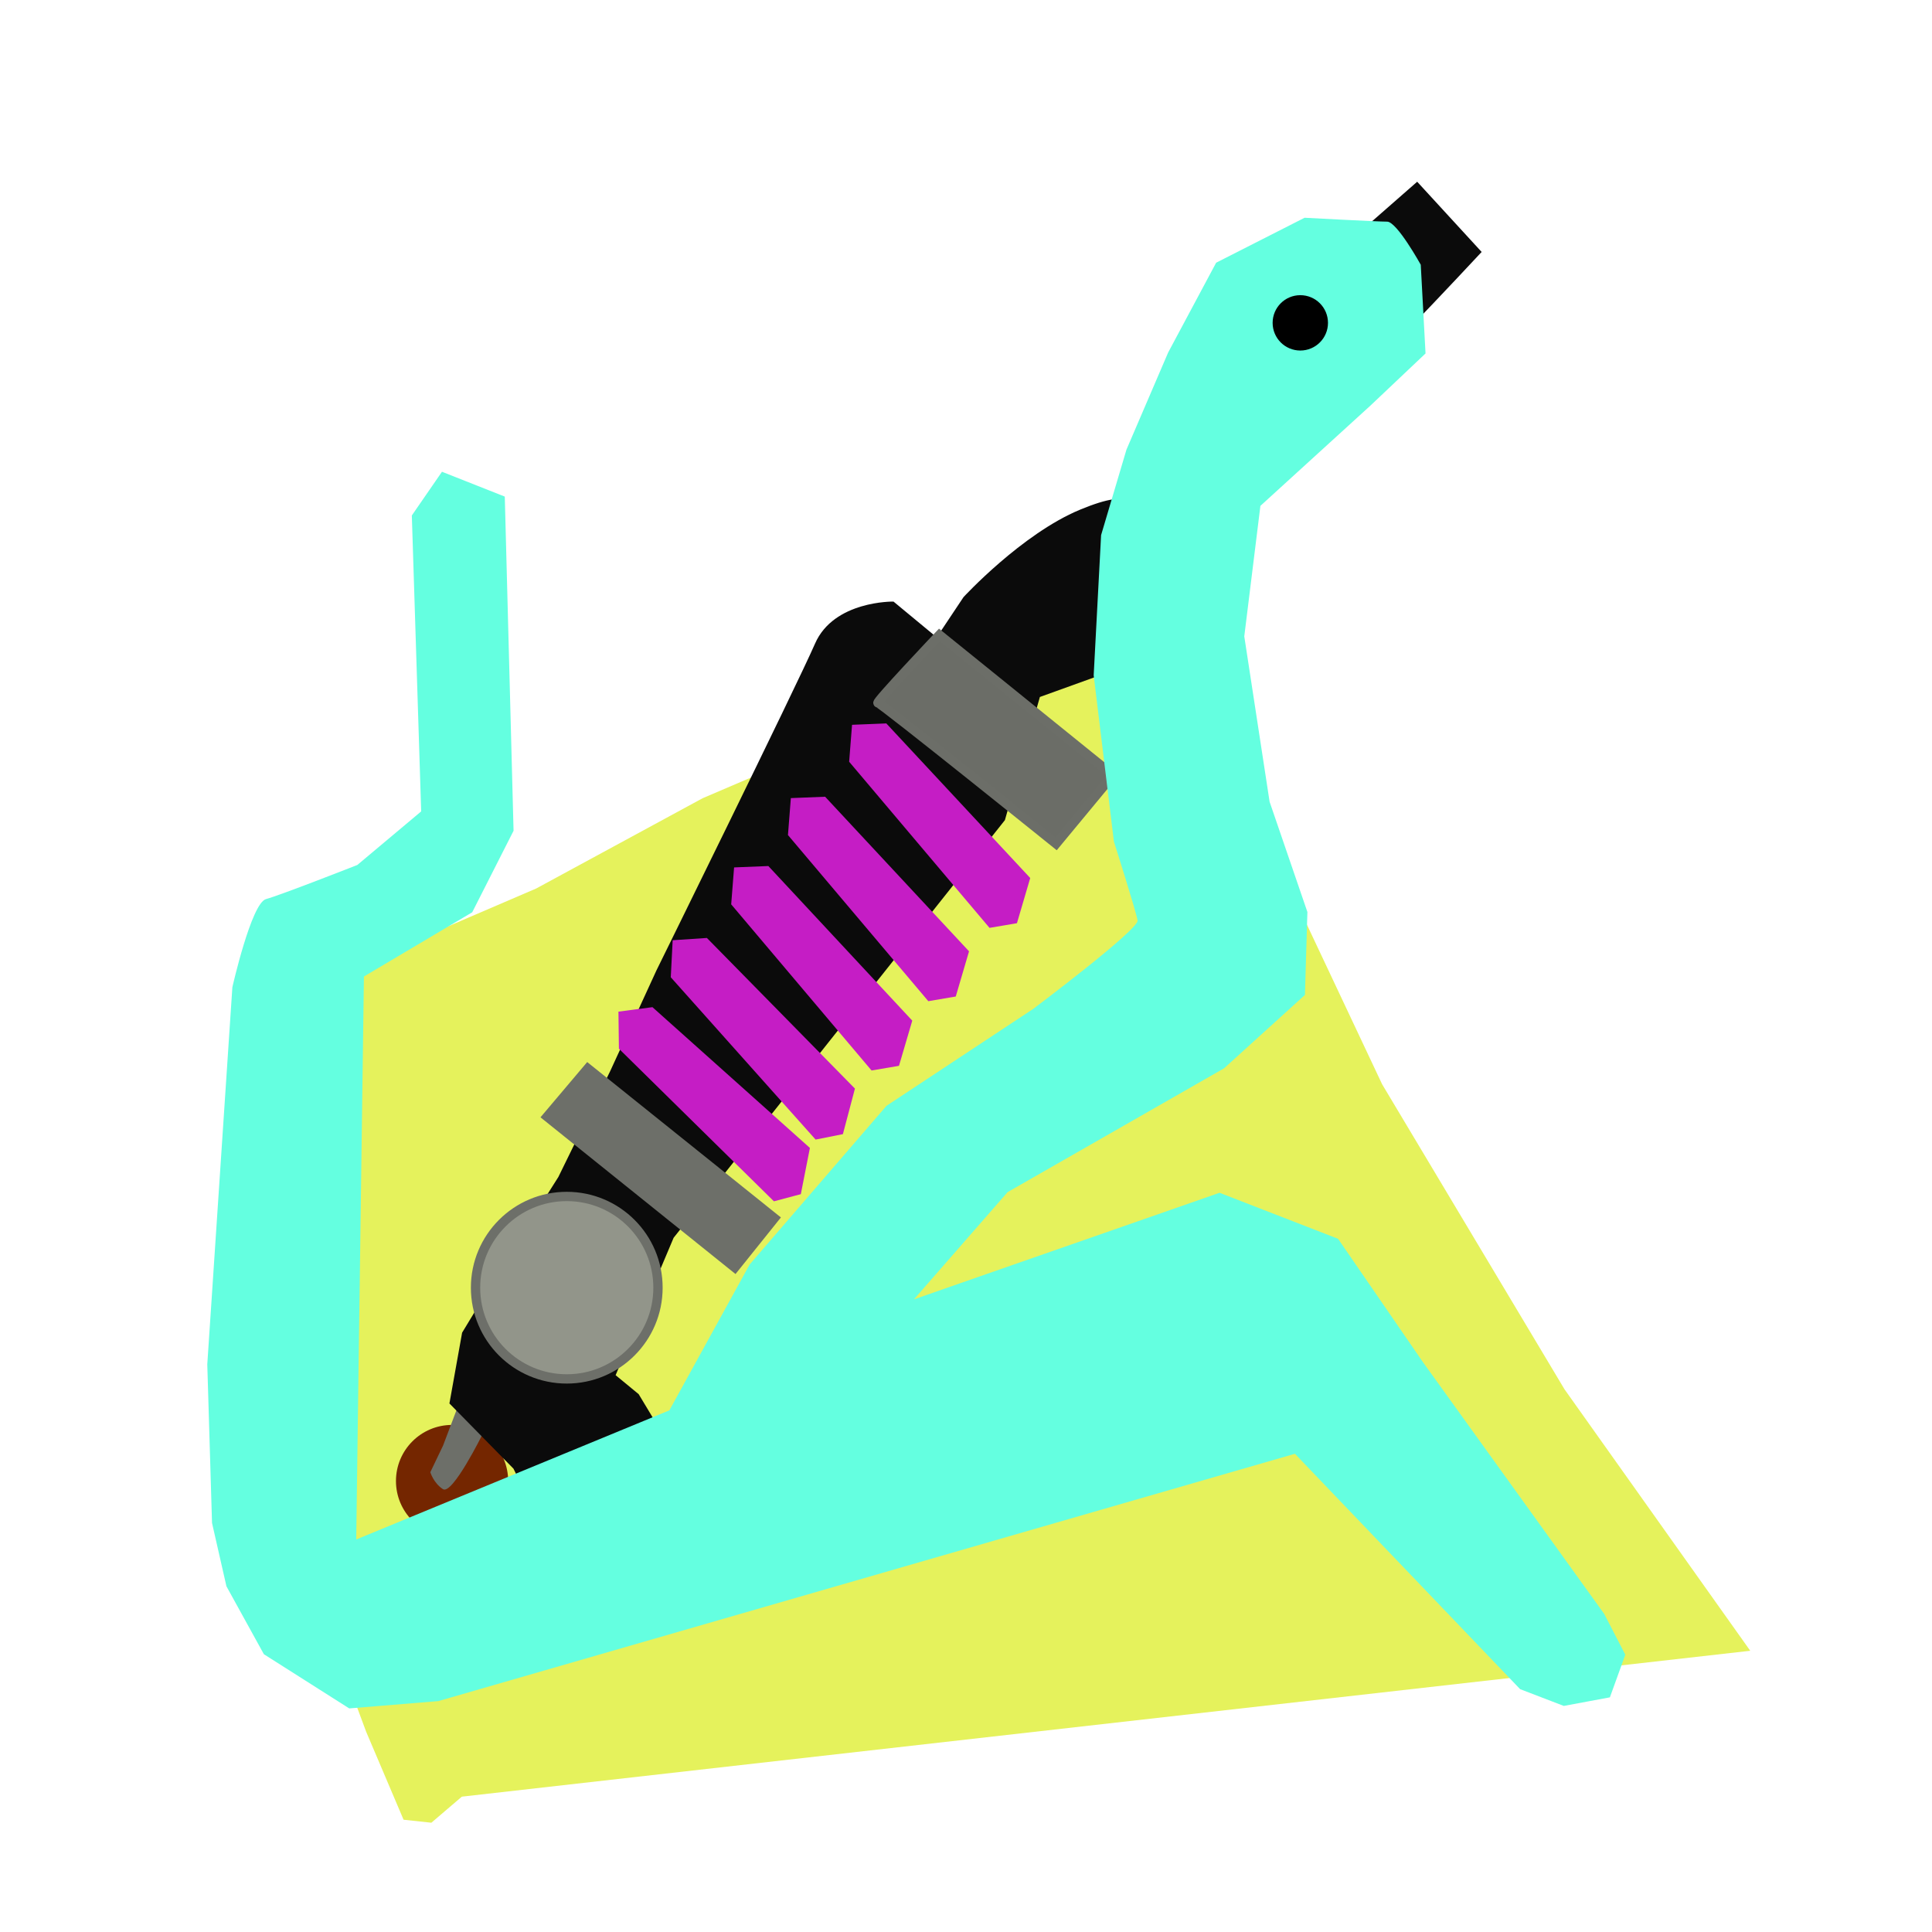
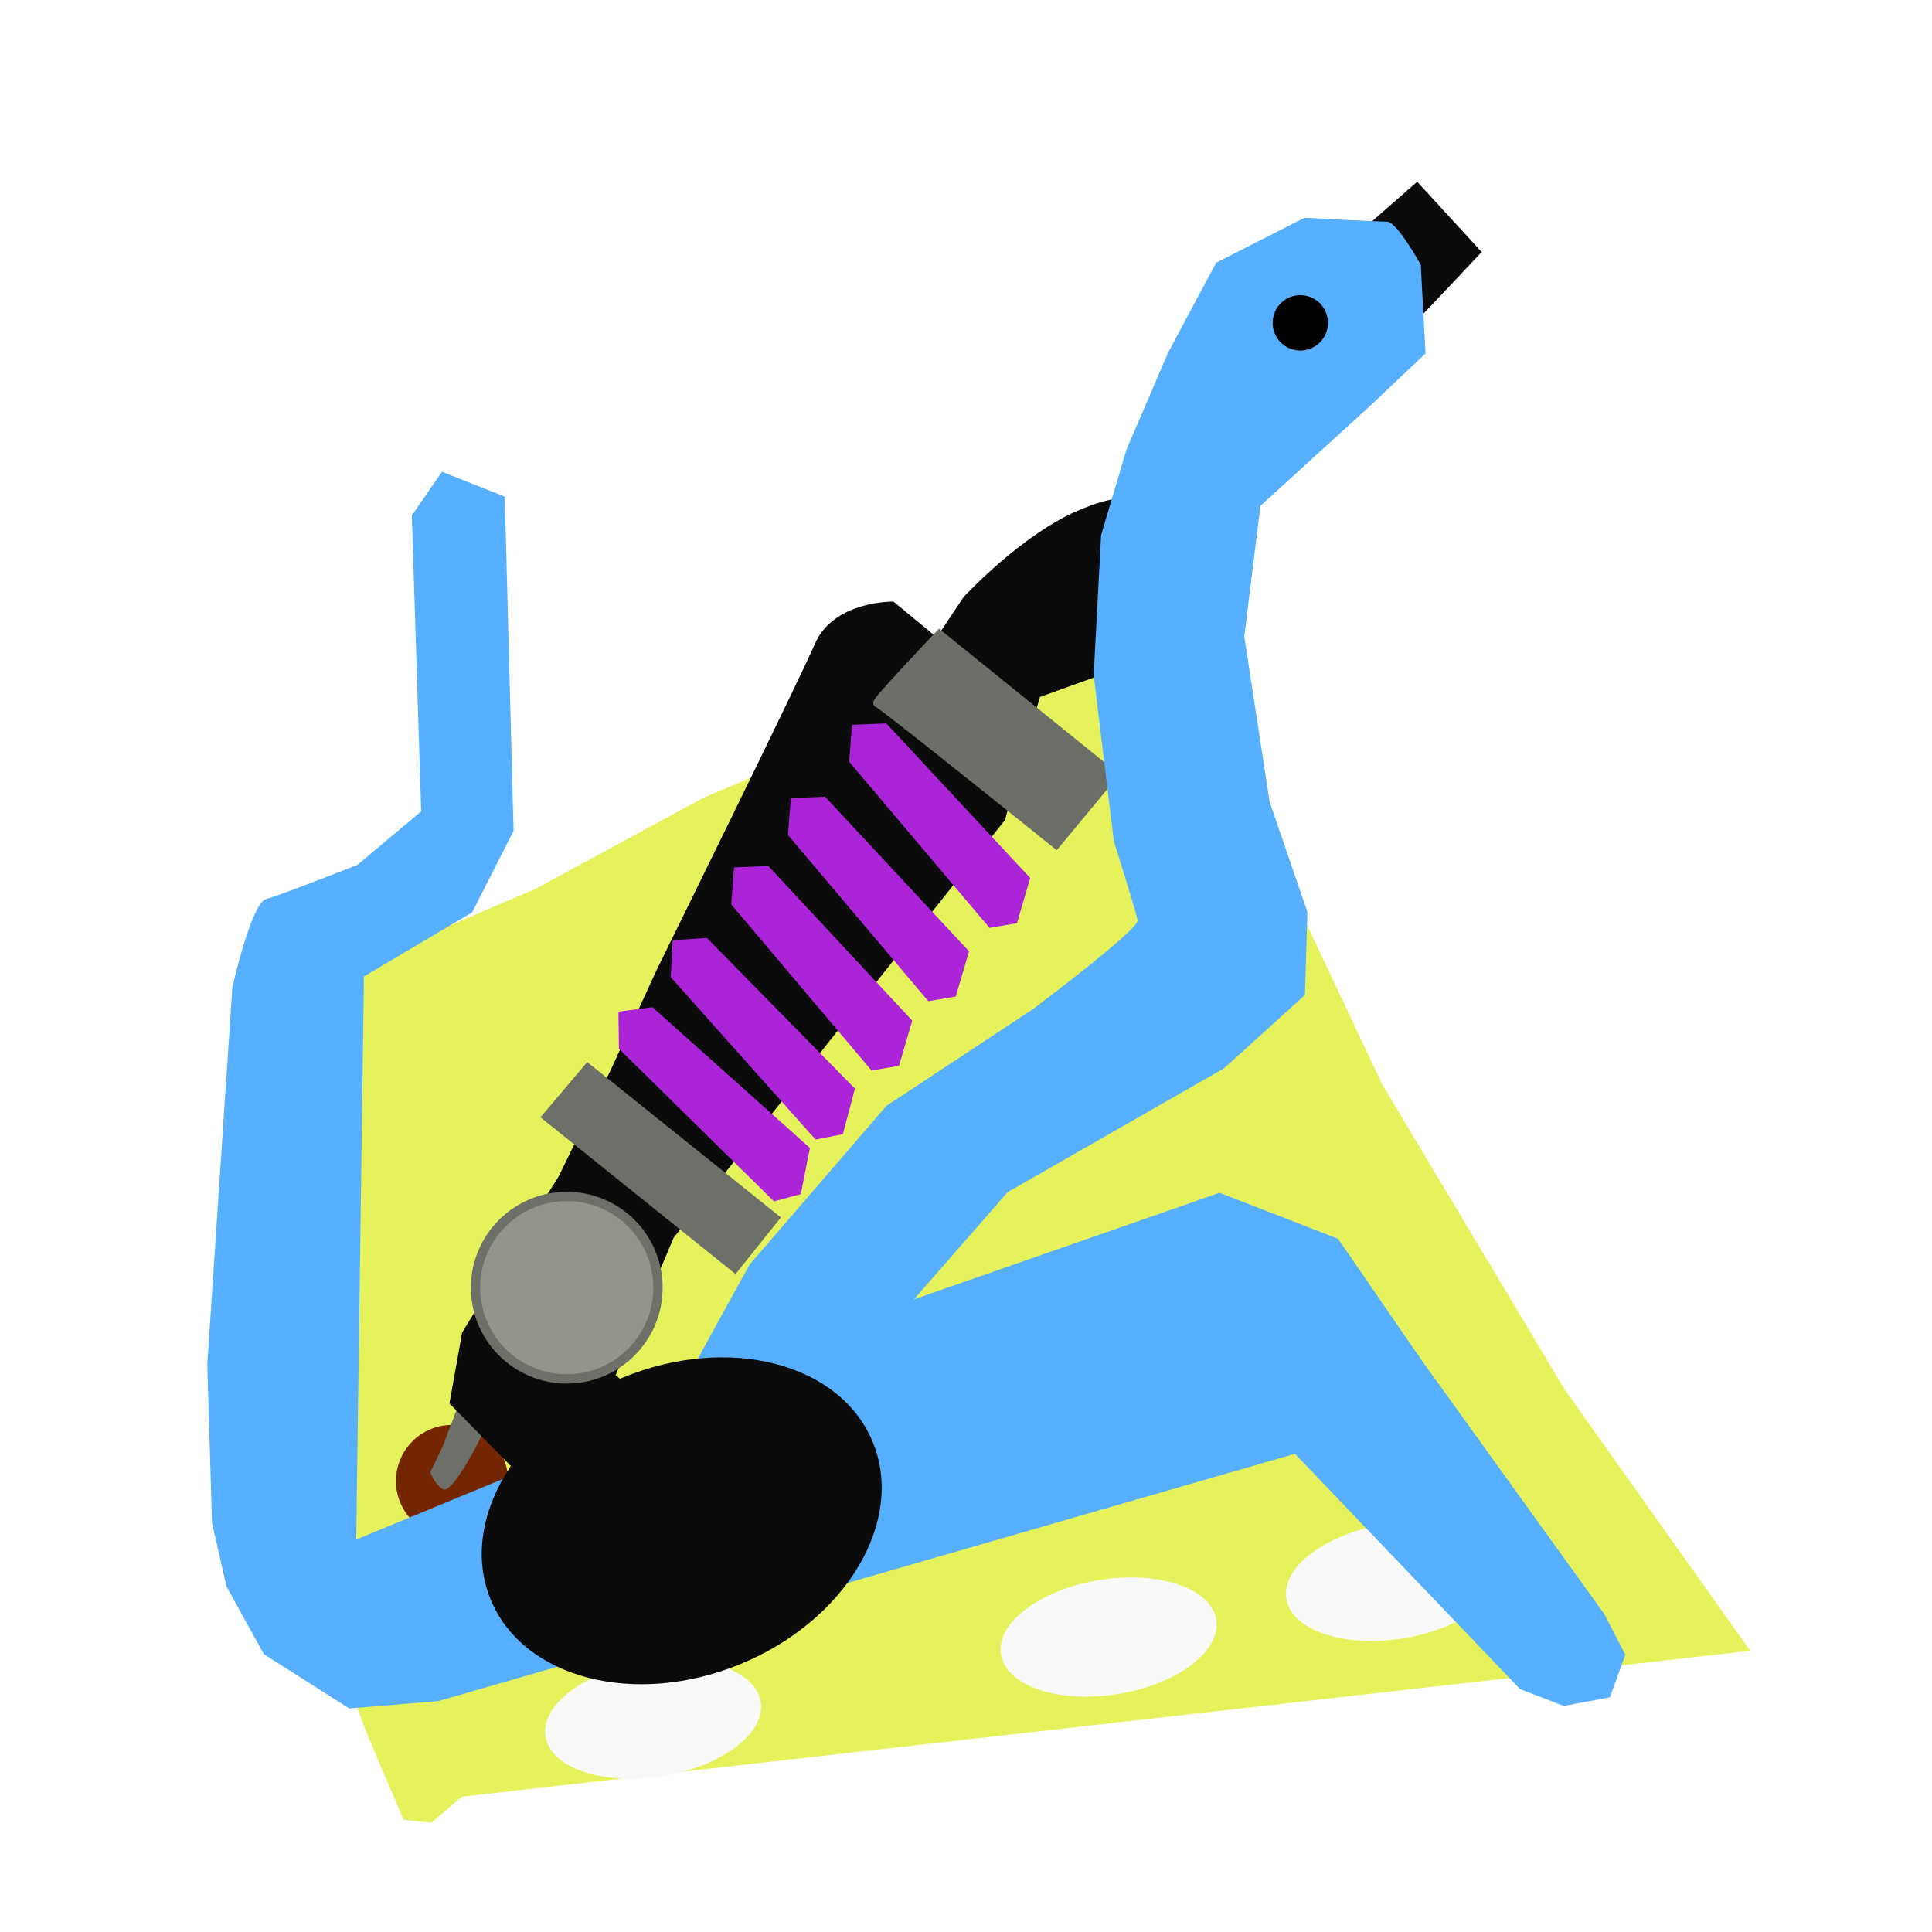
<svg xmlns="http://www.w3.org/2000/svg" xmlns:xlink="http://www.w3.org/1999/xlink" width="55mm" height="55mm" viewBox="0 0 55 55" version="1.1" id="svg5" xml:space="preserve">
  <defs id="defs2">
    <linearGradient id="linearGradient40870">
      <stop style="stop-color:#92958a;stop-opacity:1;" offset="0" id="stop40868" />
    </linearGradient>
    <linearGradient id="linearGradient40864">
      <stop style="stop-color:#92958a;stop-opacity:1;" offset="0" id="stop40862" />
    </linearGradient>
    <linearGradient id="linearGradient40858">
      <stop style="stop-color:#92958a;stop-opacity:1;" offset="0" id="stop40856" />
    </linearGradient>
    <linearGradient id="linearGradient40852">
      <stop style="stop-color:#92958a;stop-opacity:1;" offset="0" id="stop40850" />
    </linearGradient>
    <linearGradient id="linearGradient40842">
-       <stop style="stop-color:#c51dc5;stop-opacity:1;" offset="0" id="stop40840" />
+       <stop style="stop-color:#ab24d8;stop-opacity:1;" offset="0" id="stop40840" />
    </linearGradient>
    <linearGradient id="linearGradient40832">
      <stop style="stop-color:#d3f04b;stop-opacity:1;" offset="0" id="stop40830" />
    </linearGradient>
    <linearGradient id="linearGradient40780">
      <stop style="stop-color:#92958a;stop-opacity:1;" offset="0" id="stop40778" />
    </linearGradient>
    <linearGradient id="linearGradient40774">
      <stop style="stop-color:#919489;stop-opacity:1;" offset="0" id="stop40772" />
    </linearGradient>
    <linearGradient id="linearGradient40768">
      <stop style="stop-color:#91948a;stop-opacity:1;" offset="0" id="stop40766" />
    </linearGradient>
    <linearGradient id="linearGradient40756">
      <stop style="stop-color:#64ffe0;stop-opacity:1;" offset="0" id="stop40754" />
    </linearGradient>
    <clipPath clipPathUnits="userSpaceOnUse" id="clipPath45897">
      <use x="0" y="0" xlink:href="#g45893" id="use45899" />
    </clipPath>
    <linearGradient xlink:href="#linearGradient40842" id="linearGradient40834" x1="43.322" y1="168.569" x2="48.478" y2="168.569" gradientUnits="userSpaceOnUse" />
    <linearGradient xlink:href="#linearGradient40842" id="linearGradient40836" x1="41.581" y1="170.656" x2="46.736" y2="170.656" gradientUnits="userSpaceOnUse" />
    <linearGradient xlink:href="#linearGradient40842" id="linearGradient40838" x1="39.965" y1="172.63" x2="45.121" y2="172.63" gradientUnits="userSpaceOnUse" />
    <linearGradient xlink:href="#linearGradient40842" id="linearGradient40844" x1="43.461" y1="168.565" x2="48.328" y2="168.565" gradientUnits="userSpaceOnUse" />
    <linearGradient xlink:href="#linearGradient40842" id="linearGradient40846" x1="41.719" y1="170.652" x2="46.586" y2="170.652" gradientUnits="userSpaceOnUse" />
    <linearGradient xlink:href="#linearGradient40842" id="linearGradient40848" x1="40.103" y1="172.625" x2="44.97" y2="172.625" gradientUnits="userSpaceOnUse" />
    <linearGradient xlink:href="#linearGradient40842" id="linearGradient40854" x1="38.245" y1="174.636" x2="43.489" y2="174.636" gradientUnits="userSpaceOnUse" />
    <linearGradient xlink:href="#linearGradient40842" id="linearGradient40860" x1="38.245" y1="174.636" x2="43.489" y2="174.636" gradientUnits="userSpaceOnUse" />
    <linearGradient xlink:href="#linearGradient40842" id="linearGradient40866" x1="36.755" y1="176.5" x2="42.205" y2="176.5" gradientUnits="userSpaceOnUse" />
    <linearGradient xlink:href="#linearGradient40842" id="linearGradient40872" x1="36.755" y1="176.5" x2="42.205" y2="176.5" gradientUnits="userSpaceOnUse" />
  </defs>
  <g id="layer1">
    <path style="fill:#e5f25c;fill-opacity:1;stroke:none;stroke-width:0.265px;stroke-linecap:butt;stroke-linejoin:miter;stroke-opacity:1" d="m 12.28,51.889 0.868,-0.742 36.678,-4.153 -5.288,-7.444 -5.191,-8.682 -3.567,-7.57 -1.583,-7.842 -4.994,3.331 -9.201,3.937 -4.738,2.57 -3.787,1.627 -2.329,0.918 0.525,5.353 -0.279,13.334 1.031,2.776 1.064,2.502 z" id="path1994" />
    <g id="g61958" transform="translate(-19.14971,-145.0645)">
      <circle style="fill:#742600;fill-opacity:1;fill-rule:evenodd;stroke:none;stroke-width:0.265;stroke-opacity:1" id="path58870" cx="32.019" cy="187.226" r="1.597" />
      <path style="fill:#6d6f69;fill-opacity:1;stroke:none;stroke-width:0.265px;stroke-linecap:butt;stroke-linejoin:miter;stroke-opacity:1" d="m 32.291,184.823 -0.528,1.393 -0.363,0.759 c 0,0 0.09,0.308 0.36,0.483 0.269,0.175 1.129,-1.569 1.129,-1.569 l 0.575,-0.965 z" id="path59907" />
      <path style="fill:#0b0b0b;fill-opacity:1;stroke:none;stroke-width:0.265px;stroke-linecap:butt;stroke-linejoin:miter;stroke-opacity:1" d="m 59.494,150.238 -2.821,2.471 -3.362,4.145 -2.041,2.721 c 0,0 0.283,-0.689 -1.376,0 -1.659,0.689 -3.315,2.488 -3.315,2.488 l -0.763,1.145 -1.23,-1.018 c 0,0 -1.698,-0.031 -2.234,1.197 -0.536,1.228 -4.512,9.297 -4.512,9.297 l -1.314,2.862 -1.481,3.025 -1.284,2.028 -1.456,2.404 -0.361,2.015 1.823,1.856 0.681,1.377 3.876,-1.849 -0.993,-1.649 -0.656,-0.54 1.651,-3.911 4.3,-5.427 5.131,-6.463 0.996,-3.506 1.872,-0.675 c 0,0 5.726,-7.351 6.058,-7.351 0.332,0 4.646,-4.643 4.646,-4.643 z" id="path16171" />
      <path style="fill:#6b6d67;fill-opacity:1;stroke:#6c6e68;stroke-width:0.265px;stroke-linecap:butt;stroke-linejoin:miter;stroke-opacity:1" d="m 44.145,165.075 c 0.116,0.022 5.069,4.009 5.069,4.009 l 1.617,-1.953 -4.938,-3.991 c 0,0 -1.842,1.944 -1.748,1.935 z" id="path22637" />
      <path style="fill:#6d6f69;fill-opacity:1;stroke:#6d6f69;stroke-width:0.265px;stroke-linecap:butt;stroke-linejoin:miter;stroke-opacity:1" d="m 34.725,176.854 5.343,4.293 1.126,-1.404 -5.31,-4.26 z" id="path27817" />
      <path style="fill:url(#linearGradient40872);fill-opacity:1.0;stroke:url(#linearGradient40866);stroke-width:0.268px;stroke-linecap:butt;stroke-linejoin:miter;stroke-opacity:1" d="m 36.902,174.862 4.319,4.252 0.611,-0.162 0.228,-1.159 -4.38,-3.916 -0.789,0.104 z" id="path30132" />
      <path style="fill:url(#linearGradient40854);fill-opacity:1;stroke:url(#linearGradient40860);stroke-width:0.268px;stroke-linecap:butt;stroke-linejoin:miter;stroke-opacity:1" d="m 38.382,172.837 4.035,4.522 0.62,-0.123 0.302,-1.142 -4.118,-4.19 -0.794,0.053 z" id="path30132-3" />
      <path style="fill:url(#linearGradient40838);fill-opacity:1.0;stroke:url(#linearGradient40848);stroke-width:0.268px;stroke-linecap:butt;stroke-linejoin:miter;stroke-opacity:1" d="m 40.103,170.765 3.911,4.629 0.623,-0.106 0.333,-1.133 -4.003,-4.3 -0.795,0.032 z" id="path30132-6" />
      <path style="fill:url(#linearGradient40836);fill-opacity:1.0;stroke:url(#linearGradient40846);stroke-width:0.268px;stroke-linecap:butt;stroke-linejoin:miter;stroke-opacity:1" d="m 41.719,168.792 3.911,4.629 0.623,-0.106 0.333,-1.133 -4.003,-4.3 -0.795,0.032 z" id="path30132-6-7" />
      <path style="fill:url(#linearGradient40834);fill-opacity:1.0;stroke:url(#linearGradient40844);stroke-width:0.268px;stroke-linecap:butt;stroke-linejoin:miter;stroke-opacity:1" d="m 43.461,166.705 3.911,4.629 0.623,-0.106 0.333,-1.133 -4.003,-4.3 -0.795,0.032 z" id="path30132-6-5" />
      <g id="g45905" transform="translate(-49.64572,-0.534641)">
        <circle style="fill:#92958a;fill-opacity:1;fill-rule:evenodd;stroke:#6d6f69;stroke-width:0.265;stroke-opacity:1" id="path41524" cx="84.93" cy="182.257" r="2.597" />
        <g id="g45895" clip-path="url(#clipPath45897)" style="fill:#000000;fill-opacity:1;fill-rule:evenodd;stroke:none;stroke-opacity:1" transform="translate(5.672101,1.379451)">
          <g id="g45893" style="fill:#000000;fill-opacity:1;fill-rule:evenodd;stroke:none;stroke-opacity:1">
            <path id="path42252" style="fill:#000000;fill-opacity:1;stroke:none;stroke-width:0.265" d="m 79.754,180.883 a 0.51,0.51 0 0 1 -0.51,0.51 0.51,0.51 0 0 1 -0.51,-0.51 0.51,0.51 0 0 1 0.51,-0.51 0.51,0.51 0 0 1 0.51,0.51 z" />
          </g>
        </g>
      </g>
    </g>
-     <path style="display:inline;fill:#64ffe0;fill-opacity:1;stroke:none;stroke-width:0.265px;stroke-linecap:butt;stroke-linejoin:miter;stroke-opacity:1" d="m 6.036,43.356 0.41,1.802 1.066,1.934 2.43,1.543 2.535,-0.208 24.387,-7.041 6.411,6.701 1.243,0.477 1.312,-0.244 0.439,-1.214 -0.601,-1.162 -5.168,-7.178 -2.408,-3.5 -3.374,-1.31 -8.7,3.034 2.667,-3.053 6.162,-3.525 2.302,-2.088 0.07,-2.361 -1.076,-3.138 -0.721,-4.71 0.459,-3.714 3.137,-2.859 1.564,-1.48 -0.136,-2.525 c 0,0 -0.678,-1.227 -0.957,-1.227 -0.279,0 -2.35,-0.111 -2.35,-0.111 l -2.518,1.28 -1.366,2.556 -1.187,2.765 -0.722,2.434 -0.211,3.991 0.576,4.735 c 0,0 0.631,1.983 0.673,2.242 0.042,0.258 -2.969,2.518 -2.969,2.518 l -4.179,2.761 -3.896,4.517 -2.285,4.152 -8.914,3.676 0.219,-16.027 3.083,-1.828 1.177,-2.321 -0.25,-9.513 -1.788,-0.707 -0.858,1.244 0.266,8.425 -1.818,1.525 c 0,0 -2.182,0.858 -2.599,0.971 -0.417,0.113 -0.958,2.51 -0.958,2.51 l -0.714,10.735 z" id="path3639" />
+     <ellipse style="fill:#f9f9f9;fill-opacity:1;stroke-width:3.267;paint-order:stroke fill markers" id="path974-6" cx="31.98" cy="50.78" rx="3.103" ry="1.644" transform="rotate(-9.193891)" />
+     <path style="display:inline;fill:#57b0ff;fill-opacity:1;stroke:none;stroke-width:0.265px;stroke-linecap:butt;stroke-linejoin:miter;stroke-opacity:1" d="m 6.036,43.356 0.41,1.802 1.066,1.934 2.43,1.543 2.535,-0.208 24.387,-7.041 6.411,6.701 1.243,0.477 1.312,-0.244 0.439,-1.214 -0.601,-1.162 -5.168,-7.178 -2.408,-3.5 -3.374,-1.31 -8.7,3.034 2.667,-3.053 6.162,-3.525 2.302,-2.088 0.07,-2.361 -1.076,-3.138 -0.721,-4.71 0.459,-3.714 3.137,-2.859 1.564,-1.48 -0.136,-2.525 c 0,0 -0.678,-1.227 -0.957,-1.227 -0.279,0 -2.35,-0.111 -2.35,-0.111 l -2.518,1.28 -1.366,2.556 -1.187,2.765 -0.722,2.434 -0.211,3.991 0.576,4.735 c 0,0 0.631,1.983 0.673,2.242 0.042,0.258 -2.969,2.518 -2.969,2.518 l -4.179,2.761 -3.896,4.517 -2.285,4.152 -8.914,3.676 0.219,-16.027 3.083,-1.828 1.177,-2.321 -0.25,-9.513 -1.788,-0.707 -0.858,1.244 0.266,8.425 -1.818,1.525 c 0,0 -2.182,0.858 -2.599,0.971 -0.417,0.113 -0.958,2.51 -0.958,2.51 l -0.714,10.735 z" id="path3639" />
    <circle style="fill:#000000;fill-opacity:1;stroke:none;stroke-width:0.265" id="path9342" cx="37.017" cy="9.191" r="0.788" />
+     <ellipse style="fill:#f9f9f9;fill-opacity:1;stroke-width:3.267;paint-order:stroke fill markers" id="path974-3" cx="10.534" cy="51.282" rx="3.103" ry="1.644" transform="rotate(-9.193891)" />
+     <ellipse style="fill:#0b0b0b;fill-opacity:1;stroke-width:2.1;paint-order:stroke fill markers" id="path390" ry="4.408" rx="5.883" cy="47.424" cx="1.395" transform="rotate(-22.46024)" />
+     <ellipse style="fill:#f9f9f9;fill-opacity:1;stroke-width:3.267;paint-order:stroke fill markers" id="path974" cx="23.708" cy="51.047" rx="3.103" ry="1.644" transform="rotate(-9.193891)" />
  </g>
</svg>
